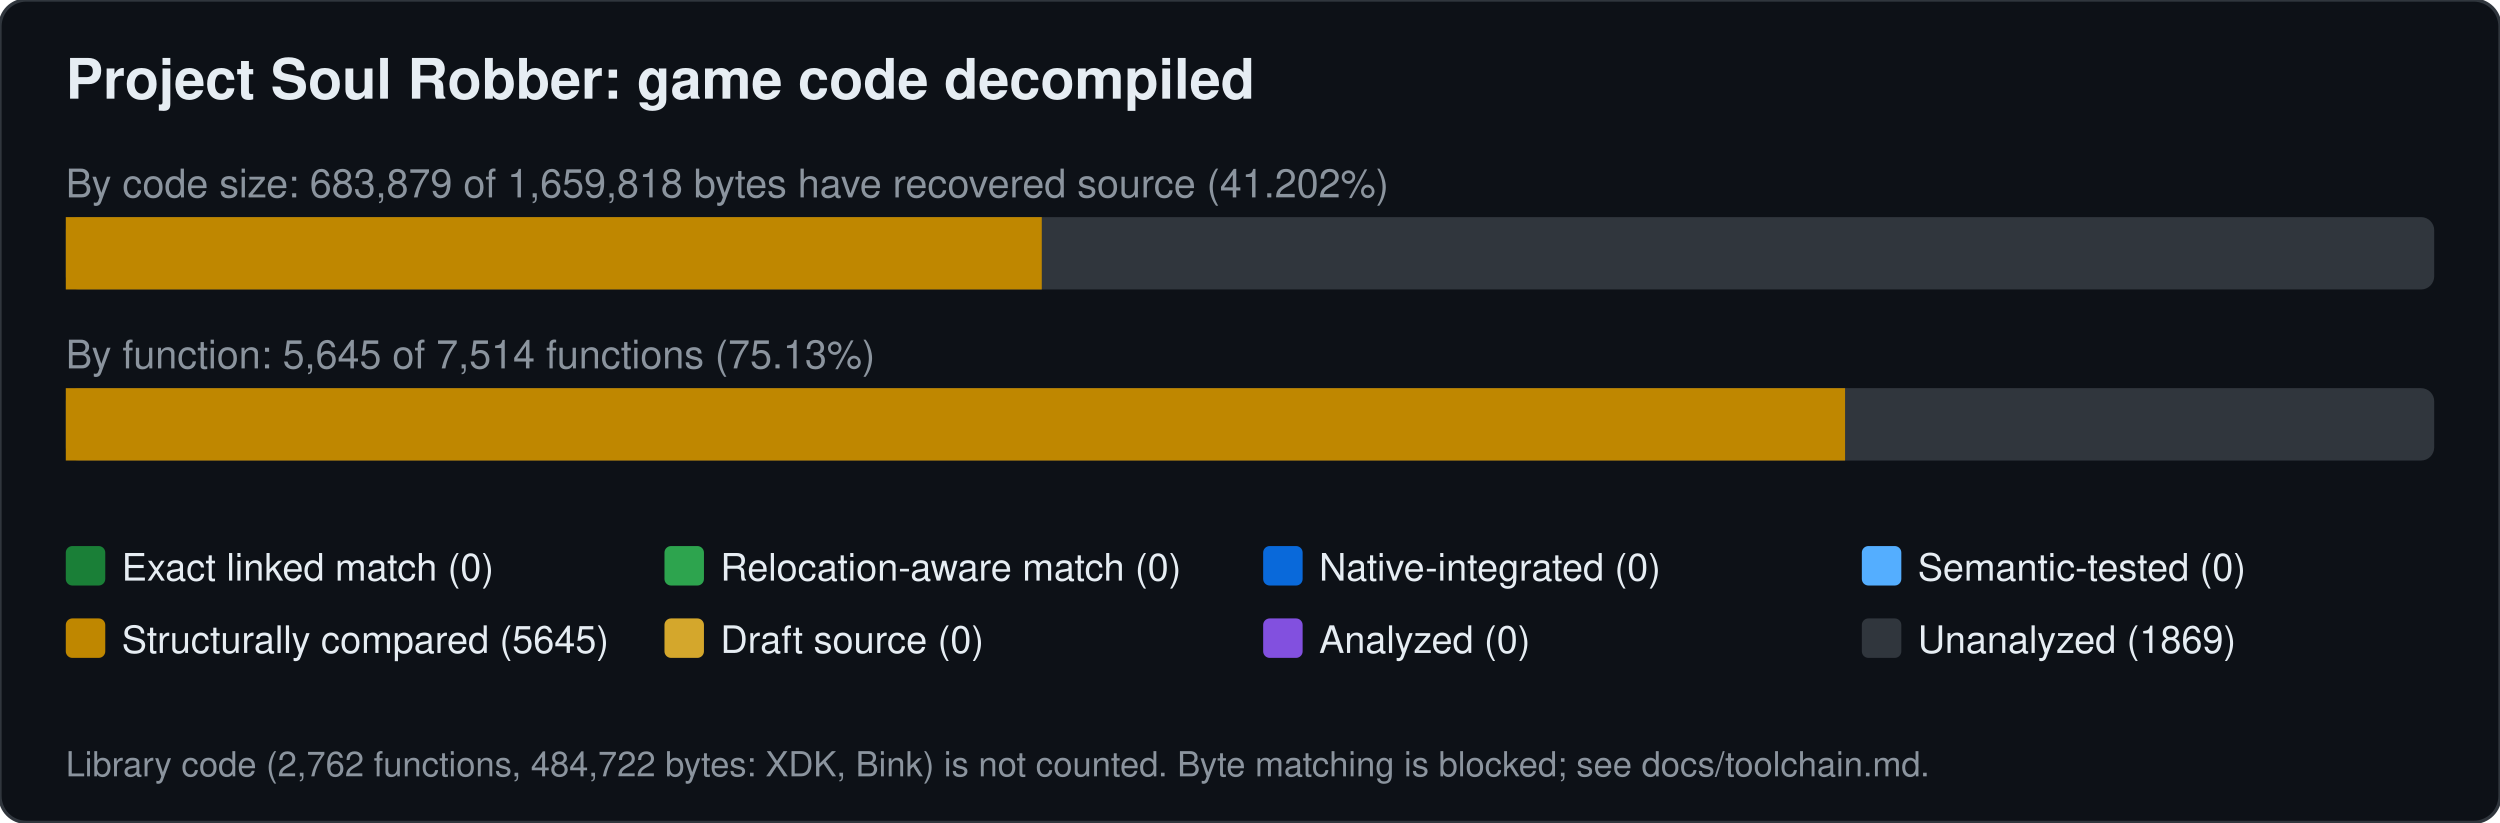
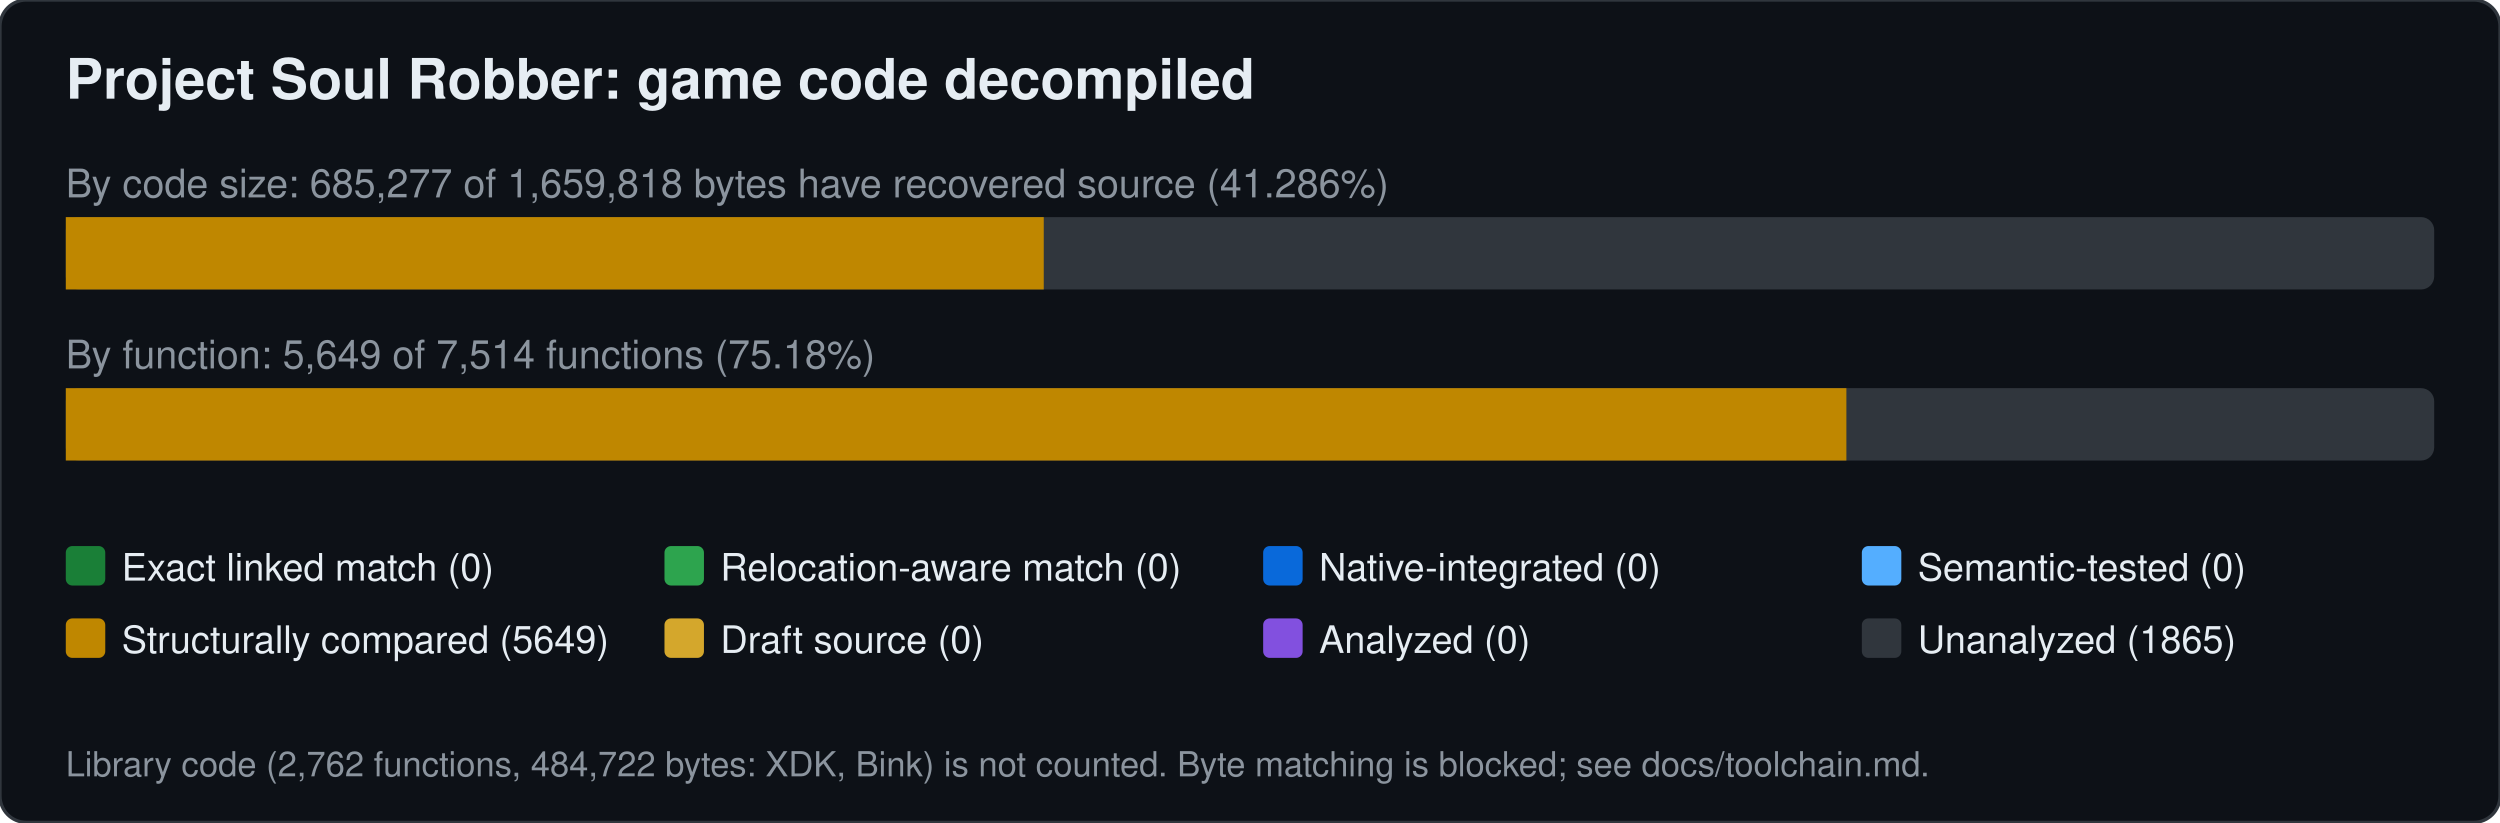
<svg xmlns="http://www.w3.org/2000/svg" width="760" height="250" viewBox="0 0 760 250" font-family="Segoe UI,Helvetica,Arial,sans-serif">
  <rect width="760" height="250" rx="8" fill="#0d1117" stroke="#30363d" />
  <text x="20" y="30" font-size="17" font-weight="600" fill="#e6edf3">Project Soul Robber: game code decompiled</text>
-   <text x="20" y="60" font-size="12" fill="#8b949e">By code size: 683,879 of 1,659,818 bytes have recovered source (41.202%)</text>
+   <text x="20" y="60" font-size="12" fill="#8b949e">By code size: 685,277 of 1,659,818 bytes have recovered source (41.286%)</text>
  <rect x="20" y="66" width="720" height="22" rx="4" fill="#30363d" />
-   <rect x="20.0" y="66" width="296.7" height="22" fill="#bf8700" />
-   <text x="20" y="112" font-size="12" fill="#8b949e">By function: 5,645 of 7,514 functions (75.13%)</text>
+   <rect x="20.0" y="66" width="297.3" height="22" fill="#bf8700" />
+   <text x="20" y="112" font-size="12" fill="#8b949e">By function: 5,649 of 7,514 functions (75.18%)</text>
  <rect x="20" y="118" width="720" height="22" rx="4" fill="#30363d" />
-   <rect x="20.0" y="118" width="540.9" height="22" fill="#bf8700" />
+   <rect x="20.0" y="118" width="541.3" height="22" fill="#bf8700" />
  <rect x="20" y="166" width="12" height="12" rx="2" fill="#1a7f37" />
  <text x="37" y="176.5" font-size="11.5" fill="#e6edf3">Exact linked match (0)</text>
  <rect x="202" y="166" width="12" height="12" rx="2" fill="#2da44e" />
  <text x="219" y="176.5" font-size="11.5" fill="#e6edf3">Relocation-aware match (0)</text>
  <rect x="384" y="166" width="12" height="12" rx="2" fill="#0969da" />
  <text x="401" y="176.5" font-size="11.5" fill="#e6edf3">Native-integrated (0)</text>
  <rect x="566" y="166" width="12" height="12" rx="2" fill="#54aeff" />
  <text x="583" y="176.5" font-size="11.5" fill="#e6edf3">Semantic-tested (0)</text>
  <rect x="20" y="188" width="12" height="12" rx="2" fill="#bf8700" />
-   <text x="37" y="198.5" font-size="11.5" fill="#e6edf3">Structurally compared (5645)</text>
+   <text x="37" y="198.5" font-size="11.5" fill="#e6edf3">Structurally compared (5649)</text>
  <rect x="202" y="188" width="12" height="12" rx="2" fill="#d4a72c" />
  <text x="219" y="198.5" font-size="11.5" fill="#e6edf3">Draft source (0)</text>
  <rect x="384" y="188" width="12" height="12" rx="2" fill="#8250df" />
  <text x="401" y="198.5" font-size="11.5" fill="#e6edf3">Analyzed (0)</text>
  <rect x="566" y="188" width="12" height="12" rx="2" fill="#30363d" />
-   <text x="583" y="198.5" font-size="11.5" fill="#e6edf3">Unanalyzed (1869)</text>
+   <text x="583" y="198.5" font-size="11.5" fill="#e6edf3">Unanalyzed (1865)</text>
  <text x="20" y="236" font-size="10.5" fill="#8b949e">Library code (2,762 functions, 484,722 bytes: XDK, Bink) is not counted. Byte matching is blocked; see docs/toolchain.md.</text>
</svg>
